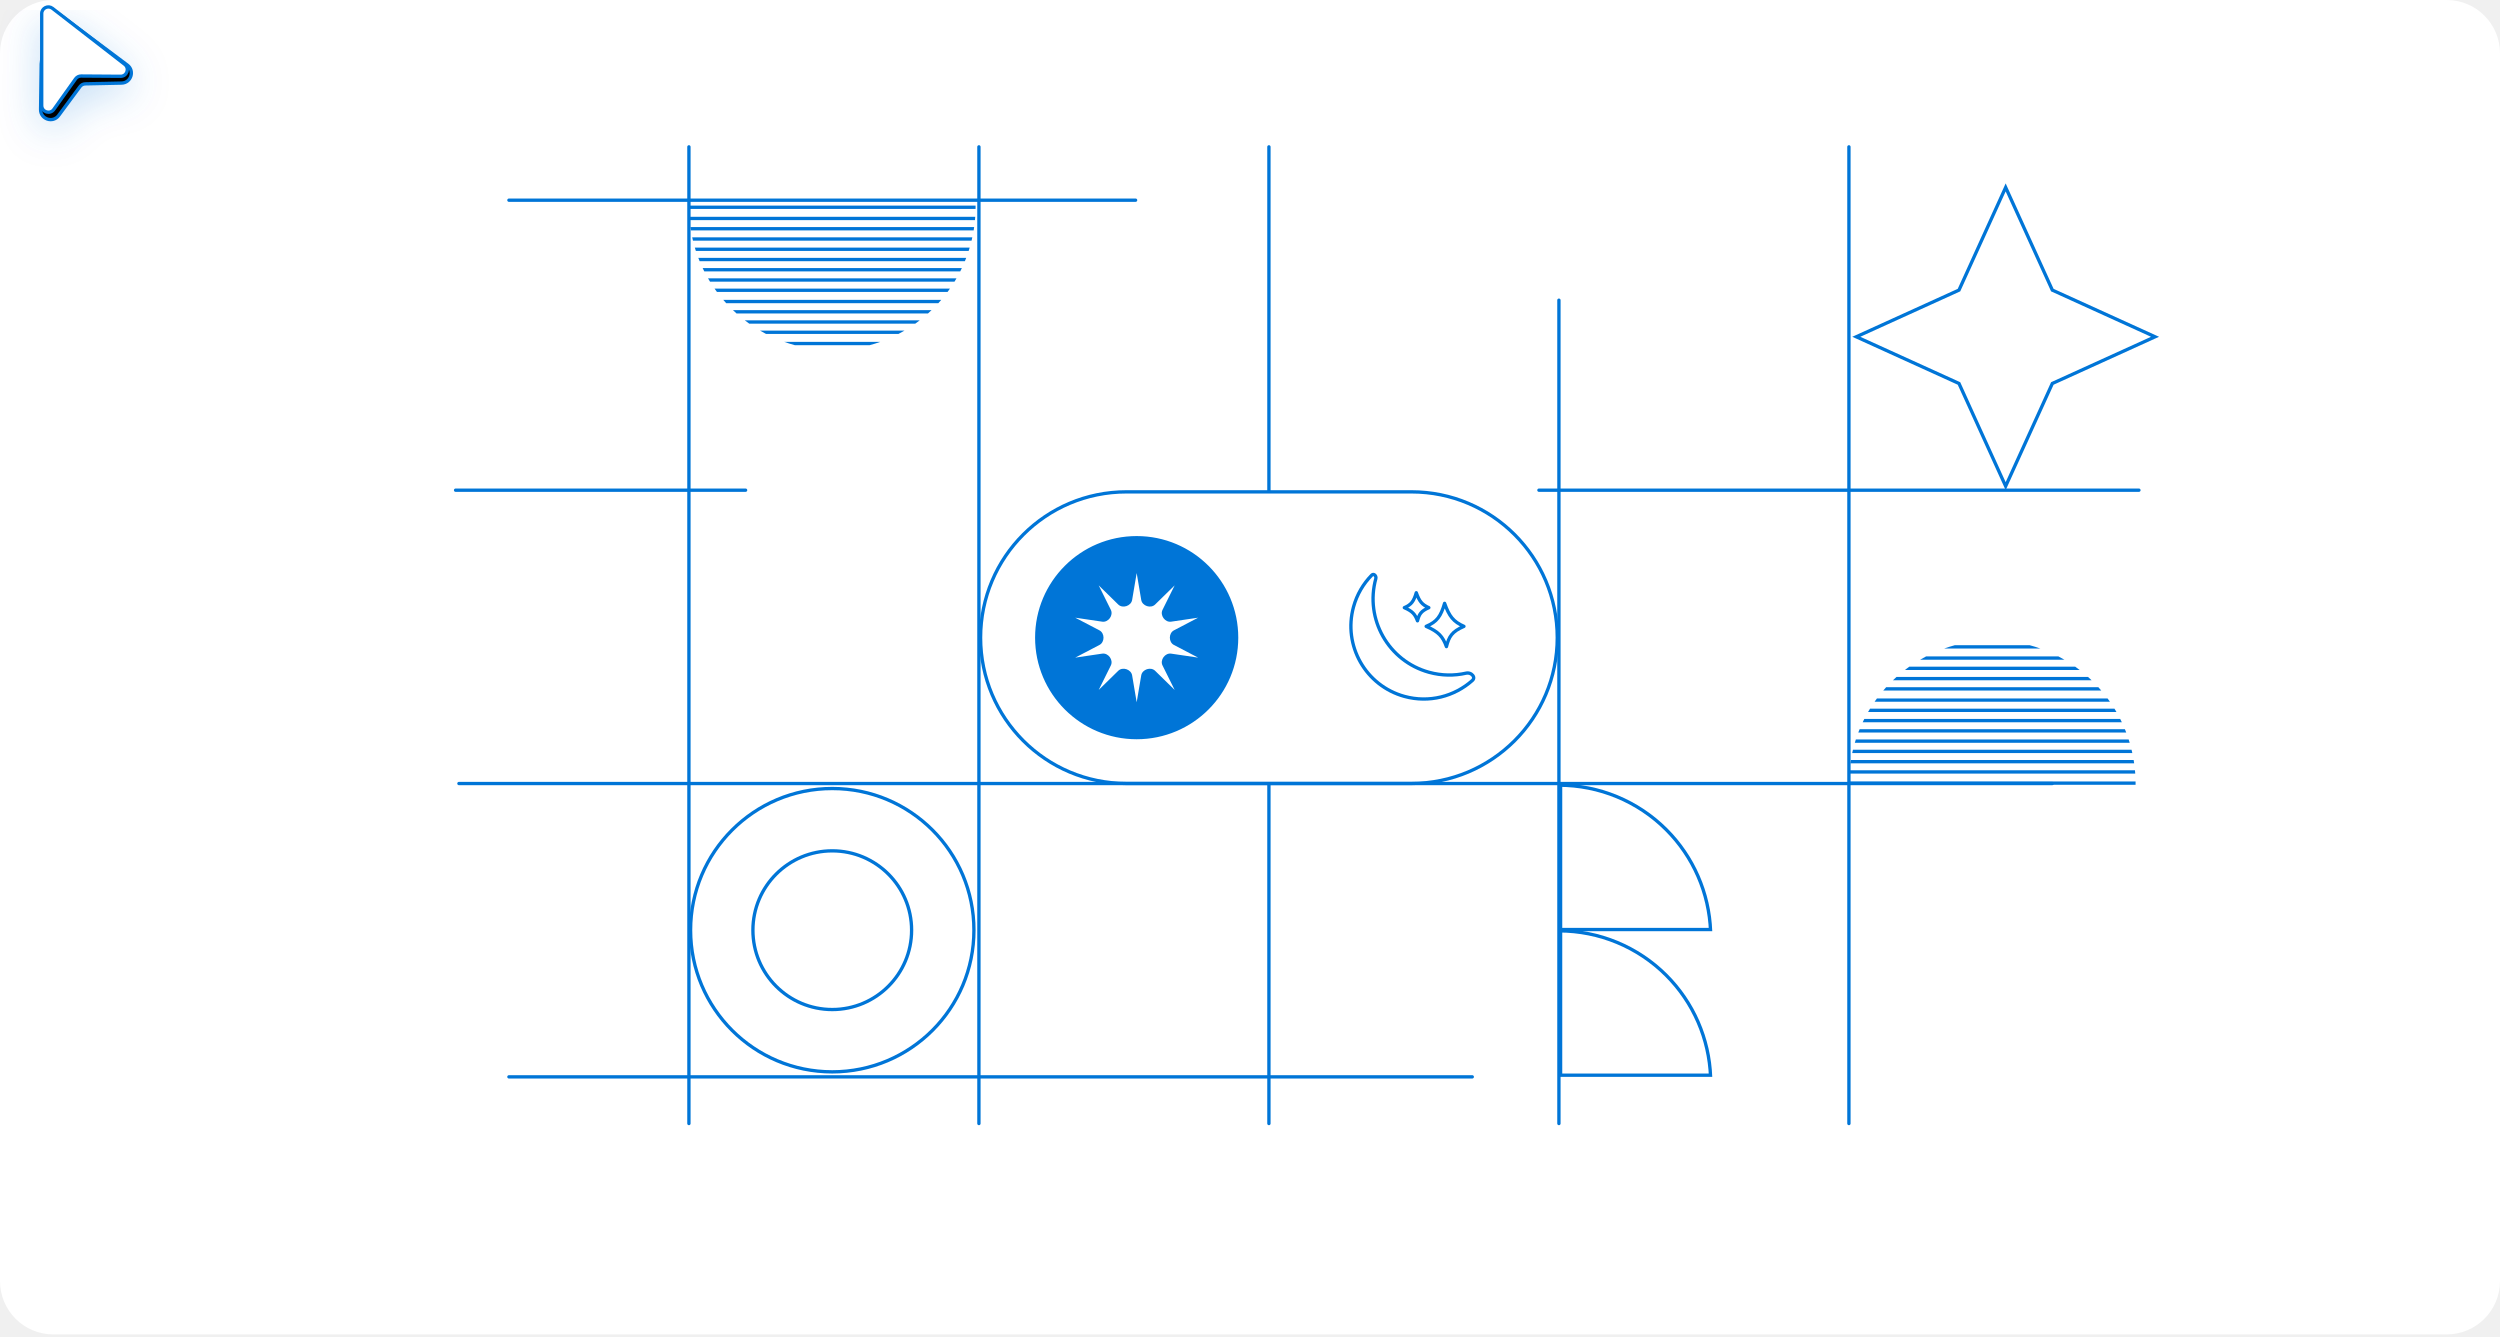
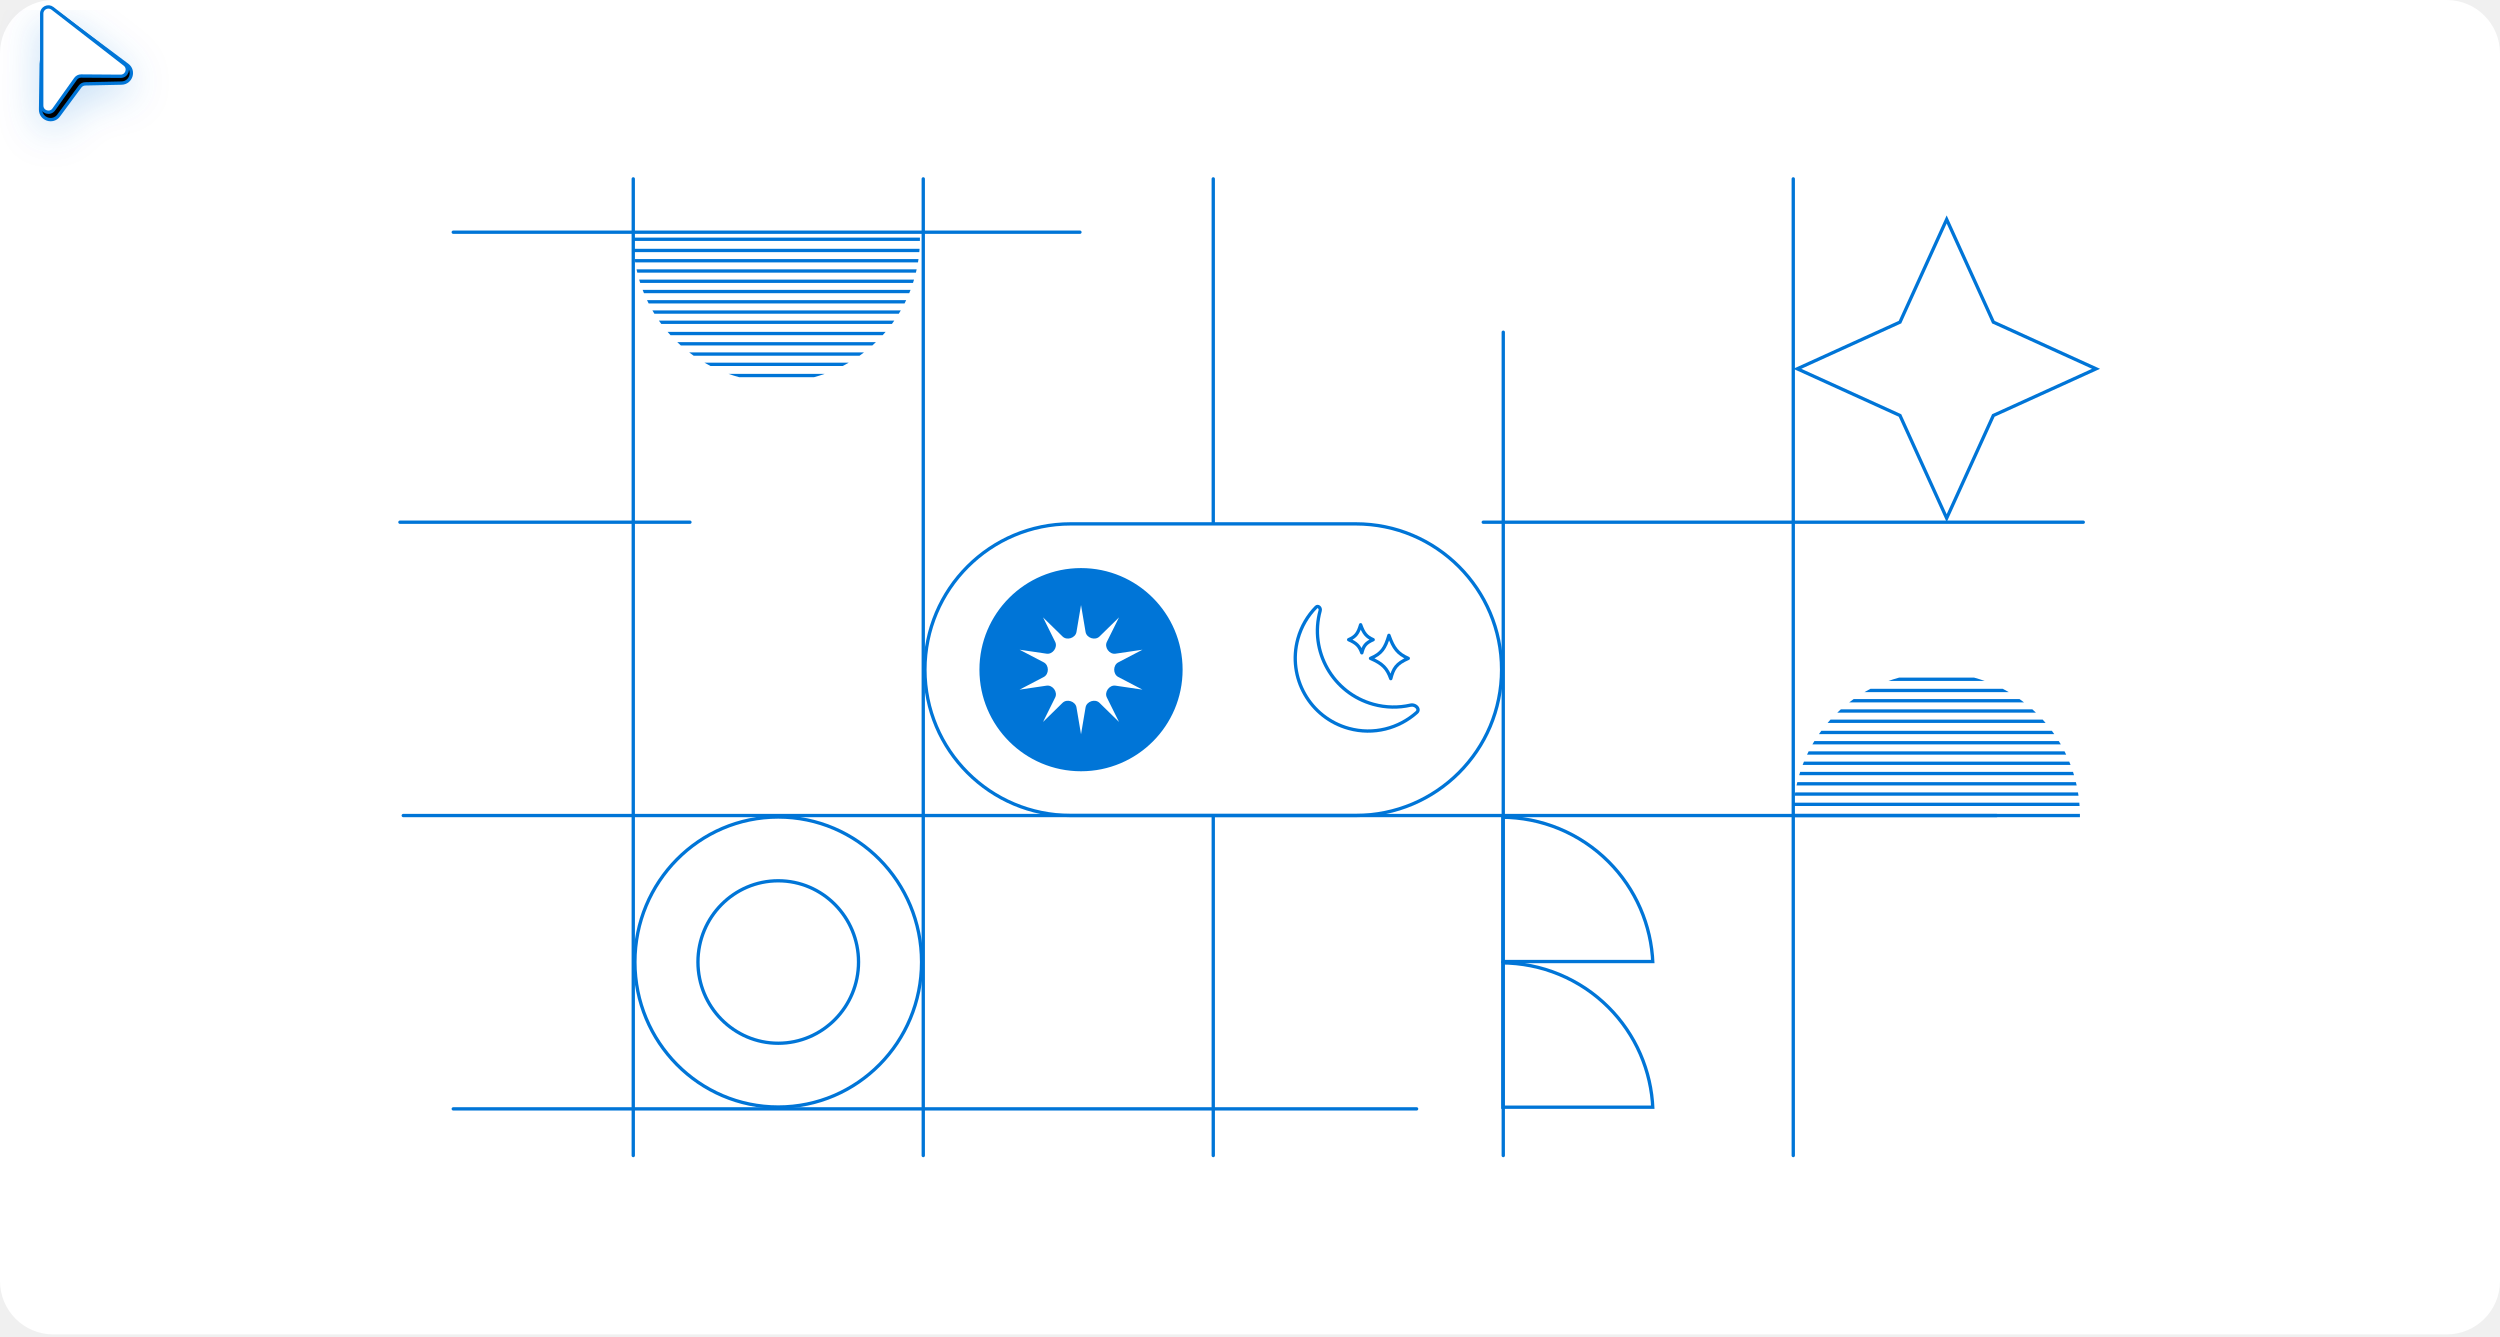
<svg xmlns="http://www.w3.org/2000/svg" width="750" height="401" viewBox="0 0 750 401" fill="none" role="img" aria-label="Animated dark mode feature toggle with subtle grid movement">
  <style>
-   .mode-bg {
-     animation: modeBackground 10s ease-in-out infinite;
-   }
- 
-   .mode-panel {
-     animation: modePanel 10s ease-in-out infinite;
-   }
+   .mode-bg { animation: modeBackground 10s ease-in-out infinite; }
+   .mode-panel { animation: modePanel 10s ease-in-out infinite; }

  svg &gt; path:nth-of-type(1),
-   svg &gt; path:nth-of-type(n+6):not(.semi-arc):not(.grid-star),
-   svg &gt; circle:nth-of-type(n+2):not(.click-ring):not(.inner-orbit) {
+   svg &gt; path:nth-of-type(n+6):not(.grid-star):not(.inner-orbit):not(.static-grid),
+   svg &gt; circle:nth-of-type(n+2):not(.click-ring) {
    transform-box: view-box;
    transform-origin: center;
    animation: outlineBreath 10s ease-in-out infinite;
  }

-   svg &gt; path[fill="#0075D7"]:nth-of-type(n+15):not(.semi-arc):not(.grid-star) {
+   svg &gt; path[fill="#0075D7"]:nth-of-type(n+15):not(.grid-star) {
    transform-box: view-box;
    transform-origin: center;
    animation: fillBreath 10s ease-in-out infinite;
  }

-   path.semi-arc {
-     transform-box: fill-box;
-     transform-origin: left bottom;
-     animation: semiArcSettle 10s ease-in-out infinite;
+   .inner-orbit { transform-box: fill-box; transform-origin: center; animation: innerOrbitGrow 10s ease-in-out infinite; }
+   .grid-star { transform-box: fill-box; transform-origin: center; animation: gridStarTurn 10s ease-in-out infinite; }
+   .sun-button, .moon-button { transform-box: fill-box; transform-origin: center; }
+   .sun-button { animation: sunButtonHover 10s ease-in-out infinite; }
+   .moon-button { animation: moonButtonHover 10s ease-in-out infinite; }
+   .click-ring { transform-box: fill-box; transform-origin: center; opacity: 0; animation: clickRing 10s ease-in-out infinite; }
+   .sun-ring { animation-name: sunClickRing; }
+   .cursor { transform-box: fill-box; transform-origin: 12.5px 4.1px; animation: cursorTravel 10s ease-in-out infinite; filter: drop-shadow(0 3px 6px rgba(0, 117, 215, 0.22)); }
+   .cursor-shape { animation: cursorPress 10s ease-in-out infinite; }
+ 
+   @keyframes modeBackground { 0%, 31% { fill: #ffffff; } 43%, 82% { fill: #1E1E1E; } 94%, 100% { fill: #ffffff; } }
+   @keyframes modePanel { 0%, 31% { fill: #ffffff; } 43%, 82% { fill: #1E1E1E; } 94%, 100% { fill: #ffffff; } }
+   @keyframes outlineBreath {
+     0%, 27%, 43%, 78%, 94%, 100% { transform: translate(0, 0) scale(1); stroke-opacity: 1; }
+     36% { transform: translate(0.8px, -0.5px) scale(1.004); stroke-opacity: 0.88; }
+     86% { transform: translate(-0.7px, 0.5px) scale(0.996); stroke-opacity: 0.92; }
  }
- 
-   circle.inner-orbit {
-     transform-box: fill-box;
-     transform-origin: center;
-     animation: innerOrbitGrow 10s ease-in-out infinite;
+   @keyframes fillBreath {
+     0%, 30%, 45%, 80%, 95%, 100% { transform: translate(0, 0) scale(1); opacity: 1; }
+     37% { transform: translate(0.8px, -0.5px) scale(1.004); opacity: 0.9; }
+     87% { transform: translate(-0.7px, 0.4px) scale(0.996); opacity: 0.92; }
  }
- 
-   path.grid-star {
-     transform-box: fill-box;
-     transform-origin: center;
-     animation: gridStarTurn 10s ease-in-out infinite;
+   @keyframes innerOrbitGrow {
+     0%, 30%, 45%, 80%, 95%, 100% { transform: scale(1); opacity: 1; }
+     37% { transform: scale(1.16); opacity: 0.9; }
+     87% { transform: scale(0.94); opacity: 0.94; }
  }
- 
-   .sun-button,
-   .moon-button {
-     transform-box: fill-box;
-     transform-origin: center;
+   @keyframes gridStarTurn {
+     0%, 30%, 45%, 80%, 95%, 100% { transform: rotate(0deg) scale(1); opacity: 1; }
+     37% { transform: rotate(12deg) scale(1.018); opacity: 0.9; }
+     87% { transform: rotate(-9deg) scale(0.988); opacity: 0.94; }
  }
- 
-   .sun-button {
-     animation: sunButtonHover 10s ease-in-out infinite;
-   }
- 
-   .moon-button {
-     animation: moonButtonHover 10s ease-in-out infinite;
-   }
- 
-   .click-ring {
-     transform-box: fill-box;
-     transform-origin: center;
-     opacity: 0;
-     animation: clickRing 10s ease-in-out infinite;
-   }
- 
-   .moon-ring {
-     animation-delay: 0s;
-   }
- 
-   .sun-ring {
-     animation-name: sunClickRing;
-   }
- 
-   .cursor {
-     transform-box: fill-box;
-     transform-origin: 12.5px 4.1px;
-     animation: cursorTravel 10s ease-in-out infinite;
-     filter: drop-shadow(0 3px 6px rgba(0, 117, 215, 0.22));
-   }
- 
-   .cursor-shape {
-     animation: cursorPress 10s ease-in-out infinite;
-   }
- 
-   @keyframes modeBackground {
-     0%, 31% { fill: #ffffff; }
-     43%, 82% { fill: #1E1E1E; }
-     94%, 100% { fill: #ffffff; }
-   }
- 
-   @keyframes modePanel {
-     0%, 31% { fill: #ffffff; }
-     43%, 82% { fill: #1E1E1E; }
-     94%, 100% { fill: #ffffff; }
-   }
- 
-   @keyframes outlineBreath {
-     0%, 27%, 43%, 78%, 94%, 100% {
-       transform: translate(0, 0) scale(1);
-       stroke-opacity: 1;
-     }
-     36% {
-       transform: translate(0.8px, -0.5px) scale(1.004);
-       stroke-opacity: 0.88;
-     }
-     86% {
-       transform: translate(-0.7px, 0.5px) scale(0.996);
-       stroke-opacity: 0.92;
-     }
-   }
- 
-   @keyframes fillBreath {
-     0%, 30%, 45%, 80%, 95%, 100% {
-       transform: translate(0, 0) scale(1);
-       opacity: 1;
-     }
-     37% {
-       transform: translate(0.8px, -0.5px) scale(1.004);
-       opacity: 0.9;
-     }
-     87% {
-       transform: translate(-0.7px, 0.4px) scale(0.996);
-       opacity: 0.92;
-     }
-   }
- 
-   @keyframes semiArcSettle {
-     0%, 28%, 45%, 78%, 95%, 100% {
-       transform: rotate(0deg) scale(1);
-       opacity: 1;
-     }
-     36% {
-       transform: rotate(-7deg) scale(1.018);
-       opacity: 0.9;
-     }
-     86% {
-       transform: rotate(6deg) scale(0.988);
-       opacity: 0.94;
-     }
-   }
- 
-   @keyframes innerOrbitGrow {
-     0%, 30%, 45%, 80%, 95%, 100% {
-       transform: scale(1);
-       opacity: 1;
-     }
-     37% {
-       transform: scale(1.16);
-       opacity: 0.9;
-     }
-     87% {
-       transform: scale(0.94);
-       opacity: 0.94;
-     }
-   }
- 
-   @keyframes gridStarTurn {
-     0%, 30%, 45%, 80%, 95%, 100% {
-       transform: rotate(0deg) scale(1);
-       opacity: 1;
-     }
-     37% {
-       transform: rotate(12deg) scale(1.018);
-       opacity: 0.9;
-     }
-     87% {
-       transform: rotate(-9deg) scale(0.988);
-       opacity: 0.94;
-     }
-   }
- 
-   @keyframes moonButtonHover {
-     0%, 7%, 25%, 100% { transform: scale(1); }
-     12%, 18%, 24% { transform: scale(1.045); }
-     21% { transform: scale(1.015); }
-   }
- 
-   @keyframes sunButtonHover {
-     0%, 54%, 76%, 100% { transform: scale(1); }
-     59%, 68%, 75% { transform: scale(1.045); }
-     72% { transform: scale(1.015); }
-   }
- 
-   @keyframes clickRing {
-     0%, 17%, 27%, 100% { opacity: 0; transform: scale(0.76); }
-     21% { opacity: 0.5; transform: scale(1); }
-     25% { opacity: 0; transform: scale(1.22); }
-   }
- 
-   @keyframes sunClickRing {
-     0%, 68%, 78%, 100% { opacity: 0; transform: scale(0.76); }
-     72% { opacity: 0.5; transform: scale(1); }
-     76% { opacity: 0; transform: scale(1.22); }
-   }
- 
+   @keyframes moonButtonHover { 0%, 7%, 25%, 100% { transform: scale(1); } 12%, 18%, 24% { transform: scale(1.045); } 21% { transform: scale(1.015); } }
+   @keyframes sunButtonHover { 0%, 54%, 76%, 100% { transform: scale(1); } 59%, 68%, 75% { transform: scale(1.045); } 72% { transform: scale(1.015); } }
+   @keyframes clickRing { 0%, 17%, 27%, 100% { opacity: 0; transform: scale(0.76); } 21% { opacity: 0.5; transform: scale(1); } 25% { opacity: 0; transform: scale(1.22); } }
+   @keyframes sunClickRing { 0%, 68%, 78%, 100% { opacity: 0; transform: scale(0.76); } 72% { opacity: 0.5; transform: scale(1); } 76% { opacity: 0; transform: scale(1.22); } }
  @keyframes cursorTravel {
    0% { transform: translate(514px, 250px) rotate(-7deg); }
-     8% { transform: translate(412.4px, 187.2px) rotate(-7deg); }
-     12% { transform: translate(412.4px, 187.2px) rotate(-7deg); }
-     14% { transform: translate(409.4px, 185.2px) rotate(-9deg); }
-     16% { transform: translate(415.4px, 188.2px) rotate(-5deg); }
-     18% { transform: translate(411.4px, 186.2px) rotate(-8deg); }
-     21% { transform: translate(412.4px, 187.2px) rotate(-7deg) scale(0.94); }
-     24% { transform: translate(412.4px, 187.2px) rotate(-7deg); }
-     43% { transform: translate(412.4px, 187.2px) rotate(-7deg); }
-     55% { transform: translate(328.5px, 187.2px) rotate(-7deg); }
-     62% { transform: translate(328.5px, 187.2px) rotate(-7deg); }
-     65% { transform: translate(325.5px, 185.2px) rotate(-9deg); }
-     67% { transform: translate(331.5px, 188.2px) rotate(-5deg); }
-     69% { transform: translate(327.5px, 186.2px) rotate(-8deg); }
-     72% { transform: translate(328.5px, 187.2px) rotate(-7deg) scale(0.94); }
-     75% { transform: translate(328.5px, 187.2px) rotate(-7deg); }
-     90% { transform: translate(328.5px, 187.2px) rotate(-7deg); }
+     8% { transform: translate(395.7px, 196.8px) rotate(-7deg); }
+     12% { transform: translate(395.7px, 196.8px) rotate(-7deg); }
+     14% { transform: translate(392.7px, 194.8px) rotate(-9deg); }
+     16% { transform: translate(398.7px, 197.8px) rotate(-5deg); }
+     18% { transform: translate(394.7px, 195.8px) rotate(-8deg); }
+     21% { transform: translate(395.7px, 196.8px) rotate(-7deg) scale(0.94); }
+     24% { transform: translate(395.7px, 196.8px) rotate(-7deg); }
+     43% { transform: translate(395.7px, 196.8px) rotate(-7deg); }
+     55% { transform: translate(311.8px, 196.8px) rotate(-7deg); }
+     62% { transform: translate(311.8px, 196.8px) rotate(-7deg); }
+     65% { transform: translate(308.8px, 194.8px) rotate(-9deg); }
+     67% { transform: translate(314.8px, 197.8px) rotate(-5deg); }
+     69% { transform: translate(310.8px, 195.8px) rotate(-8deg); }
+     72% { transform: translate(311.8px, 196.8px) rotate(-7deg) scale(0.94); }
+     75% { transform: translate(311.8px, 196.8px) rotate(-7deg); }
+     90% { transform: translate(311.8px, 196.8px) rotate(-7deg); }
    100% { transform: translate(514px, 250px) rotate(-7deg); }
  }
- 
-   @keyframes cursorPress {
-     0%, 19%, 24%, 70%, 75%, 100% { transform: translate(0, 0); }
-     21%, 72% { transform: translate(1px, 2px); }
-   }
+   @keyframes cursorPress { 0%, 19%, 24%, 70%, 75%, 100% { transform: translate(0, 0); } 21%, 72% { transform: translate(1px, 2px); } }

  @media (prefers-reduced-motion: reduce) {
-     .mode-bg,
-     .mode-panel,
-     .click-ring,
-     .cursor,
-     .cursor-shape,
-     svg &gt; path:nth-of-type(1),
-     svg &gt; path:nth-of-type(n+6):not(.semi-arc):not(.grid-star),
-     svg &gt; circle:nth-of-type(n+2):not(.click-ring):not(.inner-orbit),
-     svg &gt; path[fill="#0075D7"]:nth-of-type(n+15):not(.semi-arc):not(.grid-star),
-     path.semi-arc,
-     circle.inner-orbit,
-     path.grid-star,
-     .sun-button,
-     .moon-button {
-       animation: none;
-     }
+     .mode-bg, .mode-panel, .click-ring, .cursor, .cursor-shape,
+     svg &gt; path:nth-of-type(1), svg &gt; path:nth-of-type(n+6):not(.grid-star):not(.inner-orbit):not(.static-grid), svg &gt; circle:nth-of-type(n+2):not(.click-ring),
+     svg &gt; path[fill="#0075D7"]:nth-of-type(n+15):not(.grid-star), .inner-orbit, .grid-star, .sun-button, .moon-button { animation: none; }
  }
</style>
  <rect class="mode-bg" width="750" height="400.324" rx="16" fill="white" />
-   <path d="M380.677 337.057L380.677 44.057" stroke="#0075D7" stroke-linecap="round" />
-   <rect class="mode-panel" x="294.177" y="147.557" width="173" height="87.48" rx="43.74" fill="white" stroke="#0075D7" />
+   <path d="M363.979 346.662L363.979 53.662" stroke="#0075D7" stroke-linecap="round" />
+   <rect class="mode-panel" x="277.479" y="157.161" width="173" height="87.48" rx="43.74" fill="white" stroke="#0075D7" />
  <g class="sun-button">
-     <circle cx="341.004" cy="191.297" r="29.977" fill="#0075D7" stroke="#0075D7" />
-     <path d="M342.372 179.995C342.522 180.881 343.239 181.555 344.093 181.834C344.947 182.112 345.899 181.978 346.541 181.35L352.399 175.614L348.753 182.959C348.353 183.764 348.525 184.719 349.054 185.445C349.583 186.171 350.44 186.635 351.329 186.504L359.441 185.306L352.175 189.105C351.379 189.521 350.956 190.398 350.956 191.297C350.956 192.195 351.378 193.072 352.175 193.488L359.441 197.287L351.329 196.089C350.441 195.958 349.583 196.422 349.054 197.148C348.525 197.875 348.353 198.829 348.753 199.634L352.399 206.98L346.541 201.243C345.899 200.615 344.947 200.481 344.093 200.759C343.239 201.038 342.522 201.712 342.372 202.598L341.004 210.682L339.636 202.597C339.486 201.712 338.77 201.038 337.916 200.759C337.062 200.481 336.109 200.615 335.467 201.244L329.61 206.98L333.256 199.634C333.655 198.829 333.483 197.875 332.954 197.148C332.426 196.422 331.568 195.958 330.679 196.089L322.568 197.287L329.834 193.488C330.63 193.072 331.052 192.195 331.052 191.297C331.052 190.398 330.63 189.521 329.833 189.105L322.568 185.306L330.68 186.504C331.568 186.635 332.426 186.171 332.954 185.445C333.483 184.719 333.655 183.764 333.256 182.959L329.61 175.614L335.467 181.35C336.109 181.978 337.062 182.112 337.916 181.834C338.77 181.555 339.486 180.881 339.636 179.996L341.004 171.911L342.372 179.995Z" fill="white" />
+     <circle cx="324.306" cy="200.901" r="29.977" fill="#0075D7" stroke="#0075D7" />
+     <path d="M325.674 189.6C325.824 190.486 326.541 191.16 327.395 191.439C328.249 191.717 329.202 191.583 329.843 190.954L335.701 185.218L332.055 192.564C331.656 193.368 331.828 194.323 332.357 195.05C332.885 195.776 333.743 196.24 334.631 196.109L342.744 194.911L335.478 198.709C334.681 199.126 334.259 200.003 334.259 200.901C334.259 201.8 334.681 202.677 335.477 203.093L342.744 206.892L334.631 205.694C333.743 205.563 332.885 206.027 332.356 206.753C331.828 207.479 331.655 208.434 332.055 209.239L335.701 216.585L329.843 210.848C329.202 210.22 328.249 210.086 327.395 210.364C326.541 210.642 325.824 211.317 325.674 212.202L324.307 220.287L322.939 212.202C322.789 211.317 322.072 210.642 321.218 210.364C320.364 210.086 319.412 210.22 318.77 210.848L312.912 216.585L316.558 209.239C316.958 208.434 316.785 207.479 316.257 206.753C315.728 206.027 314.87 205.563 313.982 205.694L305.87 206.892L313.136 203.093C313.932 202.677 314.355 201.8 314.355 200.901C314.355 200.003 313.932 199.126 313.136 198.709L305.87 194.911L313.982 196.108C314.87 196.24 315.728 195.776 316.257 195.05C316.785 194.323 316.958 193.368 316.558 192.564L312.912 185.218L318.77 190.954C319.412 191.583 320.364 191.717 321.218 191.439C322.072 191.16 322.789 190.486 322.939 189.6L324.307 181.516L325.674 189.6Z" fill="white" />
  </g>
-   <mask id="path-6-inside-1_3248_45753" fill="white">
-     <path d="M411.171 172.192C412.127 171.219 413.59 172.396 413.228 173.711C409.947 185.614 416.937 197.923 428.841 201.204C432.521 202.218 436.24 202.25 439.719 201.459C441.73 201.001 443.576 203.143 442.037 204.517C436.562 209.404 428.795 211.498 421.193 209.403C409.29 206.122 402.299 193.813 405.58 181.91C406.627 178.112 408.592 174.815 411.171 172.192Z" />
+   <mask id="path-6-inside-1_3275_45832" fill="white">
+     <path d="M394.473 181.797C395.429 180.824 396.892 182.001 396.53 183.316C393.25 195.219 400.24 207.528 412.143 210.808C415.824 211.823 419.542 211.855 423.021 211.063C425.033 210.606 426.878 212.748 425.339 214.121C419.864 219.009 412.097 221.103 404.495 219.008C392.592 215.727 385.602 203.418 388.882 191.515C389.929 187.717 391.895 184.42 394.473 181.797Z" />
  </mask>
  <g class="moon-button">
-     <path d="M413.228 173.711L412.264 173.445L412.264 173.445L413.228 173.711ZM428.841 201.204L428.575 202.168L428.575 202.168L428.841 201.204ZM421.193 209.403L420.927 210.367L420.927 210.367L421.193 209.403ZM405.58 181.91L404.616 181.644L404.616 181.644L405.58 181.91ZM439.719 201.459L439.941 202.434L439.719 201.459ZM442.037 204.517L442.703 205.263L442.037 204.517ZM411.171 172.192L410.458 171.491L411.171 172.192ZM413.228 173.711L412.264 173.445C408.836 185.881 416.139 198.74 428.575 202.168L428.841 201.204L429.106 200.24C417.735 197.106 411.058 185.348 414.192 173.977L413.228 173.711ZM428.841 201.204L428.575 202.168C432.418 203.227 436.305 203.261 439.941 202.434L439.719 201.459L439.497 200.484C436.175 201.239 432.624 201.209 429.106 200.24L428.841 201.204ZM442.037 204.517L441.371 203.771C436.138 208.441 428.719 210.44 421.459 208.439L421.193 209.403L420.927 210.367C428.87 212.556 436.985 210.367 442.703 205.263L442.037 204.517ZM421.193 209.403L421.459 208.439C410.088 205.305 403.41 193.547 406.544 182.176L405.58 181.91L404.616 181.644C401.189 194.08 408.492 206.94 420.927 210.367L421.193 209.403ZM405.58 181.91L406.544 182.176C407.544 178.546 409.422 175.398 411.884 172.893L411.171 172.192L410.458 171.491C407.763 174.232 405.709 177.678 404.616 181.644L405.58 181.91ZM439.719 201.459L439.941 202.434C440.55 202.295 441.133 202.557 441.428 202.926C441.57 203.103 441.61 203.259 441.607 203.364C441.605 203.449 441.573 203.59 441.371 203.771L442.037 204.517L442.703 205.263C443.27 204.757 443.585 204.115 443.606 203.426C443.627 202.757 443.368 202.149 442.99 201.676C442.244 200.745 440.898 200.165 439.497 200.484L439.719 201.459ZM413.228 173.711L414.192 173.977C414.491 172.892 414.036 171.862 413.302 171.3C412.929 171.015 412.451 170.823 411.924 170.834C411.382 170.846 410.868 171.074 410.458 171.491L411.171 172.192L411.884 172.893C411.923 172.854 411.948 172.841 411.956 172.837C411.963 172.834 411.966 172.834 411.969 172.834C411.974 172.834 412.018 172.836 412.086 172.888C412.231 172.999 412.327 173.215 412.264 173.445L413.228 173.711Z" fill="#0075D7" mask="url(#path-6-inside-1_3248_45753)" />
-     <path d="M421.3 182.301C423.439 181.395 424.152 180.332 424.884 177.82C425.778 180.341 426.591 181.402 428.648 182.301C426.288 183.326 425.741 184.288 425.243 186.244C424.52 184.237 423.698 183.35 421.3 182.301Z" stroke="#0075D7" stroke-linejoin="round" />
-     <path d="M427.852 187.906C431.149 186.509 432.249 184.87 433.379 180.998C434.757 184.885 436.011 186.52 439.182 187.906C435.544 189.487 434.699 190.97 433.931 193.986C432.816 190.892 431.549 189.524 427.852 187.906Z" stroke="#0075D7" stroke-linejoin="round" />
+     <path d="M396.53 183.316L395.566 183.05L395.566 183.05L396.53 183.316ZM412.143 210.808L411.877 211.773L411.877 211.773L412.143 210.808ZM404.495 219.008L404.23 219.972L404.23 219.972L404.495 219.008ZM388.882 191.515L387.918 191.249L387.918 191.249L388.882 191.515ZM394.473 181.797L393.76 181.096L394.473 181.797ZM396.53 183.316L395.566 183.05C392.139 195.486 399.442 208.345 411.877 211.773L412.143 210.808L412.409 209.844C401.038 206.711 394.36 194.952 397.494 183.581L396.53 183.316ZM412.143 210.808L411.877 211.773C415.721 212.832 419.607 212.866 423.243 212.038L423.021 211.063L422.799 210.088C419.477 210.844 415.926 210.814 412.409 209.844L412.143 210.808ZM425.339 214.121L424.673 213.375C419.441 218.046 412.022 220.045 404.761 218.044L404.495 219.008L404.23 219.972C412.173 222.161 420.287 219.971 426.005 214.867L425.339 214.121ZM404.495 219.008L404.761 218.044C393.39 214.91 386.713 203.151 389.847 191.781L388.882 191.515L387.918 191.249C384.491 203.685 391.794 216.544 404.23 219.972L404.495 219.008ZM388.882 191.515L389.847 191.781C390.847 188.151 392.724 185.003 395.187 182.498L394.473 181.797L393.76 181.096C391.066 183.837 389.011 187.283 387.918 191.249L388.882 191.515ZM423.021 211.063L423.243 212.038C423.853 211.9 424.435 212.162 424.731 212.531C424.873 212.708 424.913 212.864 424.91 212.969C424.907 213.053 424.876 213.195 424.673 213.375L425.339 214.121L426.005 214.867C426.572 214.361 426.887 213.72 426.909 213.031C426.929 212.362 426.671 211.754 426.292 211.281C425.547 210.35 424.201 209.769 422.799 210.088L423.021 211.063ZM396.53 183.316L397.494 183.581C397.793 182.497 397.338 181.467 396.604 180.905C396.232 180.619 395.753 180.427 395.227 180.439C394.684 180.451 394.17 180.679 393.76 181.096L394.473 181.797L395.187 182.498C395.225 182.458 395.25 182.446 395.258 182.442C395.266 182.439 395.269 182.439 395.271 182.439C395.277 182.438 395.32 182.441 395.388 182.492C395.534 182.604 395.63 182.82 395.566 183.05L396.53 183.316Z" fill="#0075D7" mask="url(#path-6-inside-1_3275_45832)" />
+     <path d="M404.602 191.905C406.741 190.999 407.454 189.937 408.187 187.425C409.081 189.946 409.894 191.007 411.95 191.905C409.591 192.931 409.043 193.893 408.545 195.848C407.822 193.842 407.001 192.955 404.602 191.905Z" stroke="#0075D7" stroke-linejoin="round" />
+     <path d="M411.154 197.511C414.452 196.113 415.552 194.475 416.681 190.602C418.059 194.489 419.313 196.125 422.484 197.511C418.846 199.091 418.001 200.575 417.234 203.59C416.119 200.497 414.852 199.129 411.154 197.511Z" stroke="#0075D7" stroke-linejoin="round" />
  </g>
-   <path d="M615.677 235.057L137.677 235.057" stroke="#0075D7" stroke-linecap="round" />
-   <path d="M467.677 337.057L467.677 90.057" stroke="#0075D7" stroke-linecap="round" />
-   <path d="M293.677 337.057L293.677 44.057" stroke="#0075D7" stroke-linecap="round" />
-   <path d="M441.677 323.057H152.677" stroke="#0075D7" stroke-linecap="round" />
-   <path d="M206.677 337.057L206.677 44.057" stroke="#0075D7" stroke-linecap="round" />
-   <path d="M340.677 60.057H152.677" stroke="#0075D7" stroke-linecap="round" />
-   <path d="M223.677 147.057H136.677" stroke="#0075D7" stroke-linecap="round" />
-   <path d="M554.677 337.057L554.677 44.057" stroke="#0075D7" stroke-linecap="round" />
-   <path d="M641.677 147.057L461.677 147.057" stroke="#0075D7" stroke-linecap="round" />
-   <circle cx="249.677" cy="279.057" r="42.5" stroke="#0075D7" />
-   <circle class="inner-orbit" cx="249.677" cy="279.057" r="23.804" stroke="#0075D7" />
-   <path d="M264.098 102.557C263.048 102.93 261.98 103.264 260.895 103.557L238.46 103.557C237.374 103.264 236.305 102.93 235.255 102.557L264.098 102.557Z" fill="#0075D7" />
-   <path d="M271.341 99.186C270.747 99.534 270.143 99.867 269.531 100.187L229.821 100.187C229.209 99.867 228.606 99.534 228.012 99.186L271.341 99.186Z" fill="#0075D7" />
-   <path d="M275.907 96.109C275.465 96.451 275.017 96.785 274.562 97.109L224.791 97.109C224.335 96.785 223.888 96.45 223.446 96.109L275.907 96.109Z" fill="#0075D7" />
-   <path d="M279.479 93.031C279.127 93.371 278.768 93.704 278.403 94.031L220.949 94.031C220.585 93.704 220.226 93.371 219.873 93.031L279.479 93.031Z" fill="#0075D7" />
-   <path d="M282.38 89.954C282.092 90.291 281.8 90.626 281.502 90.954L217.851 90.954C217.552 90.626 217.261 90.291 216.973 89.954L282.38 89.954Z" fill="#0075D7" />
-   <path d="M284.982 86.584C284.748 86.921 284.51 87.254 284.267 87.584L215.086 87.584C214.842 87.254 214.605 86.921 214.37 86.584L284.982 86.584Z" fill="#0075D7" />
-   <path d="M286.941 83.506C286.747 83.842 286.548 84.175 286.345 84.506L213.008 84.506C212.805 84.175 212.605 83.842 212.411 83.506L286.941 83.506Z" fill="#0075D7" />
-   <path d="M288.554 80.429C288.395 80.764 288.232 81.098 288.064 81.429L211.289 81.429C211.122 81.098 210.959 80.764 210.8 80.429L288.554 80.429Z" fill="#0075D7" />
-   <path d="M289.866 77.352C289.738 77.687 289.606 78.02 289.47 78.352L209.883 78.352C209.747 78.02 209.614 77.687 209.486 77.352L289.866 77.352Z" fill="#0075D7" />
-   <path d="M290.907 74.273C290.808 74.609 290.705 74.942 290.598 75.273L208.755 75.273C208.648 74.942 208.545 74.609 208.445 74.273L290.907 74.273Z" fill="#0075D7" />
-   <path d="M291.695 71.196C291.623 71.531 291.546 71.864 291.466 72.196L207.887 72.196C207.806 71.864 207.73 71.531 207.657 71.196L291.695 71.196Z" fill="#0075D7" />
-   <path d="M292.246 68.119C292.199 68.454 292.148 68.787 292.093 69.119L207.26 69.119C207.205 68.787 207.154 68.454 207.106 68.119L292.246 68.119Z" fill="#0075D7" />
-   <path d="M292.57 65.041C292.547 65.375 292.52 65.709 292.489 66.041L206.863 66.041C206.833 65.709 206.805 65.375 206.782 65.041L292.57 65.041Z" fill="#0075D7" />
-   <path d="M292.677 62.038C292.677 62.249 292.671 62.46 292.668 62.671L206.685 62.671C206.682 62.46 206.677 62.249 206.677 62.038C206.677 61.916 206.681 61.793 206.682 61.671L292.672 61.671C292.673 61.793 292.677 61.916 292.677 62.038Z" fill="#0075D7" />
-   <path d="M583.256 194.557C584.305 194.184 585.374 193.85 586.459 193.557L608.894 193.557C609.98 193.85 611.048 194.184 612.099 194.557L583.256 194.557Z" fill="#0075D7" />
-   <path d="M576.013 197.927C576.607 197.58 577.21 197.247 577.822 196.927L617.532 196.927C618.144 197.247 618.747 197.58 619.342 197.927L576.013 197.927Z" fill="#0075D7" />
-   <path d="M571.446 201.005C571.889 200.664 572.336 200.329 572.792 200.005L622.563 200.005C623.018 200.328 623.465 200.664 623.907 201.005L571.446 201.005Z" fill="#0075D7" />
-   <path d="M567.874 204.083C568.227 203.743 568.586 203.41 568.95 203.083L626.404 203.083C626.769 203.41 627.128 203.743 627.48 204.083L567.874 204.083Z" fill="#0075D7" />
-   <path d="M564.974 207.16C565.262 206.823 565.553 206.488 565.852 206.16L629.503 206.16C629.801 206.488 630.093 206.823 630.381 207.16L564.974 207.16Z" fill="#0075D7" />
-   <path d="M562.371 210.53C562.606 210.193 562.843 209.859 563.087 209.53L632.268 209.53C632.511 209.859 632.749 210.193 632.983 210.53L562.371 210.53Z" fill="#0075D7" />
-   <path d="M560.412 213.608C560.606 213.272 560.806 212.939 561.009 212.608L634.346 212.608C634.549 212.939 634.748 213.272 634.942 213.608L560.412 213.608Z" fill="#0075D7" />
-   <path d="M558.8 216.685C558.959 216.35 559.122 216.016 559.289 215.685L636.064 215.685C636.232 216.016 636.395 216.35 636.554 216.685L558.8 216.685Z" fill="#0075D7" />
-   <path d="M557.487 219.762C557.615 219.427 557.748 219.094 557.884 218.762L637.471 218.762C637.607 219.094 637.739 219.427 637.867 219.762L557.487 219.762Z" fill="#0075D7" />
-   <path d="M556.446 222.841C556.546 222.506 556.649 222.172 556.756 221.841L638.599 221.841C638.706 222.172 638.809 222.506 638.908 222.841L556.446 222.841Z" fill="#0075D7" />
-   <path d="M555.658 225.918C555.731 225.583 555.807 225.25 555.888 224.918L639.467 224.918C639.547 225.25 639.624 225.583 639.696 225.918L555.658 225.918Z" fill="#0075D7" />
-   <path d="M555.107 228.995C555.155 228.66 555.206 228.327 555.261 227.995L640.094 227.995C640.149 228.327 640.2 228.66 640.247 228.995L555.107 228.995Z" fill="#0075D7" />
-   <path d="M554.783 232.073C554.806 231.739 554.834 231.405 554.864 231.073L640.49 231.073C640.521 231.405 640.548 231.739 640.571 232.073L554.783 232.073Z" fill="#0075D7" />
-   <path d="M554.677 235.076C554.677 234.865 554.683 234.654 554.686 234.443L640.669 234.443C640.672 234.654 640.677 234.865 640.677 235.076C640.677 235.198 640.673 235.321 640.672 235.443L554.682 235.443C554.681 235.321 554.677 235.198 554.677 235.076Z" fill="#0075D7" />
-   <mask id="path-23-inside-2_3248_45753" fill="white">
-     <path d="M467.677 323.061L467.677 278.753C479.886 278.753 491.596 283.603 500.229 292.236C508.455 300.462 513.242 311.479 513.677 323.061L467.677 323.061Z" />
+   <path d="M598.979 244.662L120.979 244.662" stroke="#0075D7" stroke-linecap="round" />
+   <path d="M450.979 346.662L450.979 99.662" stroke="#0075D7" stroke-linecap="round" />
+   <path d="M276.979 346.662L276.979 53.662" stroke="#0075D7" stroke-linecap="round" />
+   <path d="M424.979 332.662H135.979" stroke="#0075D7" stroke-linecap="round" />
+   <path d="M189.979 346.662L189.979 53.662" stroke="#0075D7" stroke-linecap="round" />
+   <path d="M323.979 69.662H135.979" stroke="#0075D7" stroke-linecap="round" />
+   <path d="M206.979 156.662H119.979" stroke="#0075D7" stroke-linecap="round" />
+   <path d="M537.979 346.662L537.979 53.662" stroke="#0075D7" stroke-linecap="round" />
+   <path d="M624.979 156.662L444.979 156.662" stroke="#0075D7" stroke-linecap="round" />
+   <path d="M233.474 245.105C257.217 245.105 276.474 264.575 276.474 288.605C276.474 312.635 257.217 332.105 233.474 332.105C209.731 332.105 190.474 312.635 190.474 288.605C190.474 264.575 209.731 245.105 233.474 245.105Z" stroke="#0075D7" />
+   <path class="inner-orbit" d="M233.474 264.235C246.771 264.235 257.561 275.14 257.561 288.604C257.561 302.069 246.772 312.974 233.474 312.974C220.177 312.974 209.387 302.069 209.387 288.604C209.387 275.14 220.177 264.235 233.474 264.235Z" stroke="#0075D7" />
+   <path d="M247.4 112.161C246.351 112.535 245.282 112.869 244.197 113.161L221.762 113.161C220.676 112.869 219.608 112.535 218.557 112.161L247.4 112.161Z" fill="#0075D7" />
+   <path d="M254.643 108.791C254.049 109.139 253.446 109.472 252.834 109.791L213.124 109.791C212.512 109.472 211.909 109.139 211.314 108.791L254.643 108.791Z" fill="#0075D7" />
+   <path d="M259.21 105.714C258.767 106.055 258.32 106.39 257.864 106.714L208.094 106.714C207.638 106.39 207.191 106.055 206.749 105.714L259.21 105.714Z" fill="#0075D7" />
+   <path d="M262.782 102.636C262.429 102.975 262.07 103.309 261.706 103.636L204.252 103.636C203.887 103.309 203.528 102.975 203.176 102.636L262.782 102.636Z" fill="#0075D7" />
+   <path d="M265.682 99.559C265.394 99.896 265.103 100.231 264.804 100.559L201.153 100.559C200.855 100.231 200.563 99.896 200.275 99.559L265.682 99.559Z" fill="#0075D7" />
+   <path d="M268.285 96.189C268.05 96.525 267.813 96.859 267.569 97.189L198.388 97.189C198.145 96.859 197.907 96.525 197.673 96.189L268.285 96.189Z" fill="#0075D7" />
+   <path d="M270.244 93.111C270.05 93.447 269.85 93.78 269.647 94.111L196.31 94.111C196.107 93.78 195.908 93.447 195.714 93.111L270.244 93.111Z" fill="#0075D7" />
+   <path d="M271.856 90.033C271.697 90.369 271.534 90.703 271.367 91.033L194.592 91.033C194.424 90.703 194.261 90.369 194.102 90.033L271.856 90.033Z" fill="#0075D7" />
+   <path d="M273.169 86.956C273.041 87.292 272.908 87.625 272.772 87.956L193.185 87.956C193.049 87.625 192.917 87.292 192.789 86.956L273.169 86.956Z" fill="#0075D7" />
+   <path d="M274.21 83.878C274.11 84.213 274.007 84.547 273.9 84.878L192.057 84.878C191.95 84.547 191.847 84.213 191.748 83.878L274.21 83.878Z" fill="#0075D7" />
+   <path d="M274.998 80.801C274.925 81.136 274.849 81.469 274.768 81.801L191.189 81.801C191.109 81.469 191.032 81.136 190.96 80.801L274.998 80.801Z" fill="#0075D7" />
+   <path d="M275.549 77.724C275.501 78.058 275.45 78.392 275.395 78.724L190.562 78.724C190.507 78.392 190.456 78.058 190.409 77.724L275.549 77.724Z" fill="#0075D7" />
+   <path d="M275.873 74.646C275.85 74.98 275.822 75.314 275.792 75.646L190.166 75.646C190.135 75.314 190.108 74.98 190.085 74.646L275.873 74.646Z" fill="#0075D7" />
+   <path d="M275.979 71.643C275.979 71.854 275.973 72.065 275.97 72.276L189.987 72.276C189.984 72.065 189.979 71.854 189.979 71.643C189.979 71.52 189.983 71.398 189.984 71.276L275.974 71.276C275.975 71.398 275.979 71.52 275.979 71.643Z" fill="#0075D7" />
+   <path d="M566.558 204.276C567.608 203.903 568.676 203.569 569.761 203.276L592.196 203.276C593.282 203.569 594.351 203.903 595.401 204.276L566.558 204.276Z" fill="#0075D7" />
+   <path d="M559.315 207.646C559.909 207.299 560.513 206.966 561.125 206.646L600.835 206.646C601.447 206.966 602.05 207.299 602.644 207.646L559.315 207.646Z" fill="#0075D7" />
+   <path d="M554.749 210.724C555.191 210.383 555.639 210.048 556.094 209.724L605.865 209.724C606.321 210.047 606.768 210.383 607.21 210.724L554.749 210.724Z" fill="#0075D7" />
+   <path d="M551.177 213.802C551.529 213.462 551.888 213.129 552.253 212.802L609.707 212.802C610.071 213.129 610.43 213.462 610.783 213.802L551.177 213.802Z" fill="#0075D7" />
+   <path d="M548.276 216.879C548.564 216.542 548.856 216.207 549.154 215.879L612.805 215.879C613.104 216.207 613.395 216.542 613.683 216.879L548.276 216.879Z" fill="#0075D7" />
+   <path d="M545.674 220.249C545.908 219.912 546.146 219.578 546.389 219.249L615.57 219.249C615.814 219.578 616.051 219.912 616.286 220.249L545.674 220.249Z" fill="#0075D7" />
+   <path d="M543.715 223.327C543.909 222.991 544.108 222.658 544.311 222.327L617.648 222.327C617.851 222.658 618.051 222.991 618.245 223.327L543.715 223.327Z" fill="#0075D7" />
+   <path d="M542.102 226.404C542.261 226.069 542.424 225.735 542.592 225.404L619.367 225.404C619.534 225.735 619.697 226.069 619.856 226.404L542.102 226.404Z" fill="#0075D7" />
+   <path d="M540.79 229.481C540.918 229.146 541.05 228.813 541.186 228.481L620.773 228.481C620.909 228.813 621.042 229.146 621.17 229.481L540.79 229.481Z" fill="#0075D7" />
+   <path d="M539.749 232.56C539.848 232.224 539.951 231.891 540.058 231.56L621.901 231.56C622.008 231.891 622.111 232.224 622.211 232.56L539.749 232.56Z" fill="#0075D7" />
+   <path d="M538.961 235.637C539.033 235.302 539.11 234.969 539.19 234.637L622.769 234.637C622.85 234.969 622.926 235.302 622.999 235.637L538.961 235.637Z" fill="#0075D7" />
+   <path d="M538.41 238.714C538.457 238.379 538.508 238.046 538.563 237.714L623.396 237.714C623.451 238.046 623.502 238.379 623.55 238.714L538.41 238.714Z" fill="#0075D7" />
+   <path d="M538.086 241.792C538.109 241.458 538.136 241.124 538.167 240.792L623.793 240.792C623.823 241.124 623.851 241.458 623.874 241.792L538.086 241.792Z" fill="#0075D7" />
+   <path d="M537.979 244.795C537.979 244.584 537.985 244.373 537.988 244.162L623.971 244.162C623.974 244.373 623.979 244.584 623.979 244.795C623.979 244.917 623.975 245.04 623.974 245.162L537.984 245.162C537.983 245.04 537.979 244.917 537.979 244.795Z" fill="#0075D7" />
+   <mask id="path-23-inside-2_3275_45832" fill="white">
+     <path d="M450.354 332.665L450.354 288.358C462.564 288.358 474.274 293.208 482.907 301.841C491.132 310.066 495.919 321.084 496.354 332.665L450.354 332.665Z" />
  </mask>
-   <path d="M467.677 323.061L466.677 323.061L466.677 324.061L467.677 324.061L467.677 323.061ZM467.677 278.753L467.677 277.753L466.677 277.753L466.677 278.753L467.677 278.753ZM500.229 292.236L500.937 291.529L500.937 291.529L500.229 292.236ZM513.677 323.061L513.677 324.061L514.715 324.061L514.676 323.023L513.677 323.061ZM467.677 323.061L468.677 323.061L468.677 278.753L467.677 278.753L466.677 278.753L466.677 323.061L467.677 323.061ZM467.677 278.753L467.677 279.753C479.621 279.753 491.077 284.498 499.522 292.943L500.229 292.236L500.937 291.529C492.116 282.708 480.151 277.753 467.677 277.753L467.677 278.753ZM500.229 292.236L499.522 292.943C507.569 300.99 512.252 311.768 512.677 323.098L513.677 323.061L514.676 323.023C514.232 311.19 509.341 299.933 500.937 291.529L500.229 292.236ZM513.677 323.061L513.677 322.061L467.677 322.061L467.677 323.061L467.677 324.061L513.677 324.061L513.677 323.061Z" fill="#0075D7" mask="url(#path-23-inside-2_3248_45753)" />
-   <mask id="path-25-inside-3_3248_45753" fill="white">
-     <path d="M467.677 279.365L467.677 235.057C479.886 235.057 491.596 239.907 500.229 248.541C508.455 256.766 513.242 267.783 513.677 279.365L467.677 279.365Z" />
+   <path class="static-grid" d="M450.354 332.665L449.354 332.665L449.354 333.665L450.354 333.665L450.354 332.665ZM450.354 288.358L450.354 287.358L449.354 287.358L449.354 288.358L450.354 288.358ZM482.907 301.841L483.614 301.134L483.614 301.134L482.907 301.841ZM496.354 332.665L496.354 333.665L497.392 333.665L497.354 332.628L496.354 332.665ZM450.354 332.665L451.354 332.665L451.354 288.358L450.354 288.358L449.354 288.358L449.354 332.665L450.354 332.665ZM450.354 288.358L450.354 289.358C462.299 289.358 473.754 294.102 482.2 302.548L482.907 301.841L483.614 301.134C474.793 292.313 462.829 287.358 450.354 287.358L450.354 288.358ZM482.907 301.841L482.2 302.548C490.246 310.595 494.93 321.373 495.355 332.703L496.354 332.665L497.354 332.628C496.909 320.795 492.018 309.538 483.614 301.134L482.907 301.841ZM496.354 332.665L496.354 331.665L450.354 331.665L450.354 332.665L450.354 333.665L496.354 333.665L496.354 332.665Z" fill="#0075D7" mask="url(#path-23-inside-2_3275_45832)" />
+   <mask id="path-25-inside-3_3275_45832" fill="white">
+     <path d="M450.354 288.969L450.354 244.662C462.564 244.662 474.274 249.512 482.907 258.145C491.132 266.37 495.919 277.388 496.354 288.969L450.354 288.969Z" />
  </mask>
-   <path d="M467.677 279.365L466.677 279.365L466.677 280.365L467.677 280.365L467.677 279.365ZM467.677 235.057L467.677 234.057L466.677 234.057L466.677 235.057L467.677 235.057ZM500.229 248.541L500.937 247.833V247.833L500.229 248.541ZM513.677 279.365L513.677 280.365L514.715 280.365L514.676 279.327L513.677 279.365ZM467.677 279.365L468.677 279.365L468.677 235.057L467.677 235.057L466.677 235.057L466.677 279.365L467.677 279.365ZM467.677 235.057L467.677 236.057C479.621 236.057 491.077 240.802 499.522 249.248L500.229 248.541L500.937 247.833C492.116 239.012 480.151 234.057 467.677 234.057L467.677 235.057ZM500.229 248.541L499.522 249.248C507.569 257.294 512.252 268.072 512.677 279.402L513.677 279.365L514.676 279.327C514.232 267.494 509.341 256.237 500.937 247.833L500.229 248.541ZM513.677 279.365L513.677 278.365L467.677 278.365L467.677 279.365L467.677 280.365L513.677 280.365L513.677 279.365Z" fill="#0075D7" mask="url(#path-25-inside-3_3248_45753)" />
-   <path class="grid-star" d="M587.524 87.109L587.694 87.032L587.772 86.861L601.698 56.224L615.624 86.861L615.701 87.032L615.872 87.109L646.51 101.036L615.872 114.962L615.701 115.04L615.624 115.21L601.698 145.849L587.772 115.21L587.694 115.04L587.524 114.962L556.885 101.036L587.524 87.109Z" stroke="#0075D7" />
-   <circle class="click-ring moon-ring" cx="424.9" cy="191.3" r="38" fill="none" stroke="#0075D7" stroke-width="1" />
-   <circle class="click-ring sun-ring" cx="341.004" cy="191.297" r="38" fill="none" stroke="#0075D7" stroke-width="1" />
+   <path class="static-grid" d="M450.354 288.969L449.354 288.969L449.354 289.969L450.354 289.969L450.354 288.969ZM450.354 244.662L450.354 243.662L449.354 243.662L449.354 244.662L450.354 244.662ZM482.907 258.145L483.614 257.438V257.438L482.907 258.145ZM496.354 288.969L496.354 289.969L497.393 289.969L497.354 288.932L496.354 288.969ZM450.354 288.969L451.354 288.969L451.354 244.662L450.354 244.662L449.354 244.662L449.354 288.969L450.354 288.969ZM450.354 244.662L450.354 245.662C462.299 245.662 473.754 250.406 482.2 258.852L482.907 258.145L483.614 257.438C474.793 248.617 462.829 243.662 450.354 243.662L450.354 244.662ZM482.907 258.145L482.2 258.852C490.246 266.899 494.93 277.677 495.355 289.007L496.354 288.969L497.354 288.932C496.909 277.099 492.018 265.842 483.614 257.438L482.907 258.145ZM496.354 288.969L496.354 287.969L450.354 287.969L450.354 288.969L450.354 289.969L496.354 289.969L496.354 288.969Z" fill="#0075D7" mask="url(#path-25-inside-3_3275_45832)" />
+   <path class="grid-star" d="M569.826 96.714L569.996 96.637L570.074 96.466L584 65.828L597.927 96.466L598.004 96.637L598.175 96.714L628.812 110.641L598.175 124.567L598.004 124.645L597.927 124.815L584 155.453L570.074 124.815L569.996 124.645L569.826 124.567L539.187 110.641L569.826 96.714Z" stroke="#0075D7" />
+   <circle class="click-ring moon-ring" cx="408.2" cy="200.9" r="38" fill="none" stroke="#0075D7" stroke-width="1" />
+   <circle class="click-ring sun-ring" cx="324.306" cy="200.901" r="38" fill="none" stroke="#0075D7" stroke-width="1" />
  <g class="cursor">
    <g class="cursor-shape">
      <path d="M24.009 25.968L17.584 34.663C15.852 37.008 12.132 35.754 12.172 32.839L12.361 19.199L13.978 5.161C14.154 3.628 15.927 2.864 17.162 3.788L38.201 19.521C40.485 21.229 39.32 24.861 36.468 24.923L25.575 25.156C24.956 25.17 24.377 25.469 24.009 25.968Z" fill="black" stroke="#0075D7" />
      <path d="M12.515 31.668L12.512 4.082C12.511 2.419 14.423 1.482 15.737 2.501L37.416 19.309C38.928 20.481 38.089 22.903 36.176 22.89L24.326 22.807C23.674 22.802 23.061 23.116 22.682 23.646L16.144 32.827C15.015 34.413 12.515 33.614 12.515 31.668Z" fill="white" stroke="#0075D7" />
    </g>
  </g>
</svg>
